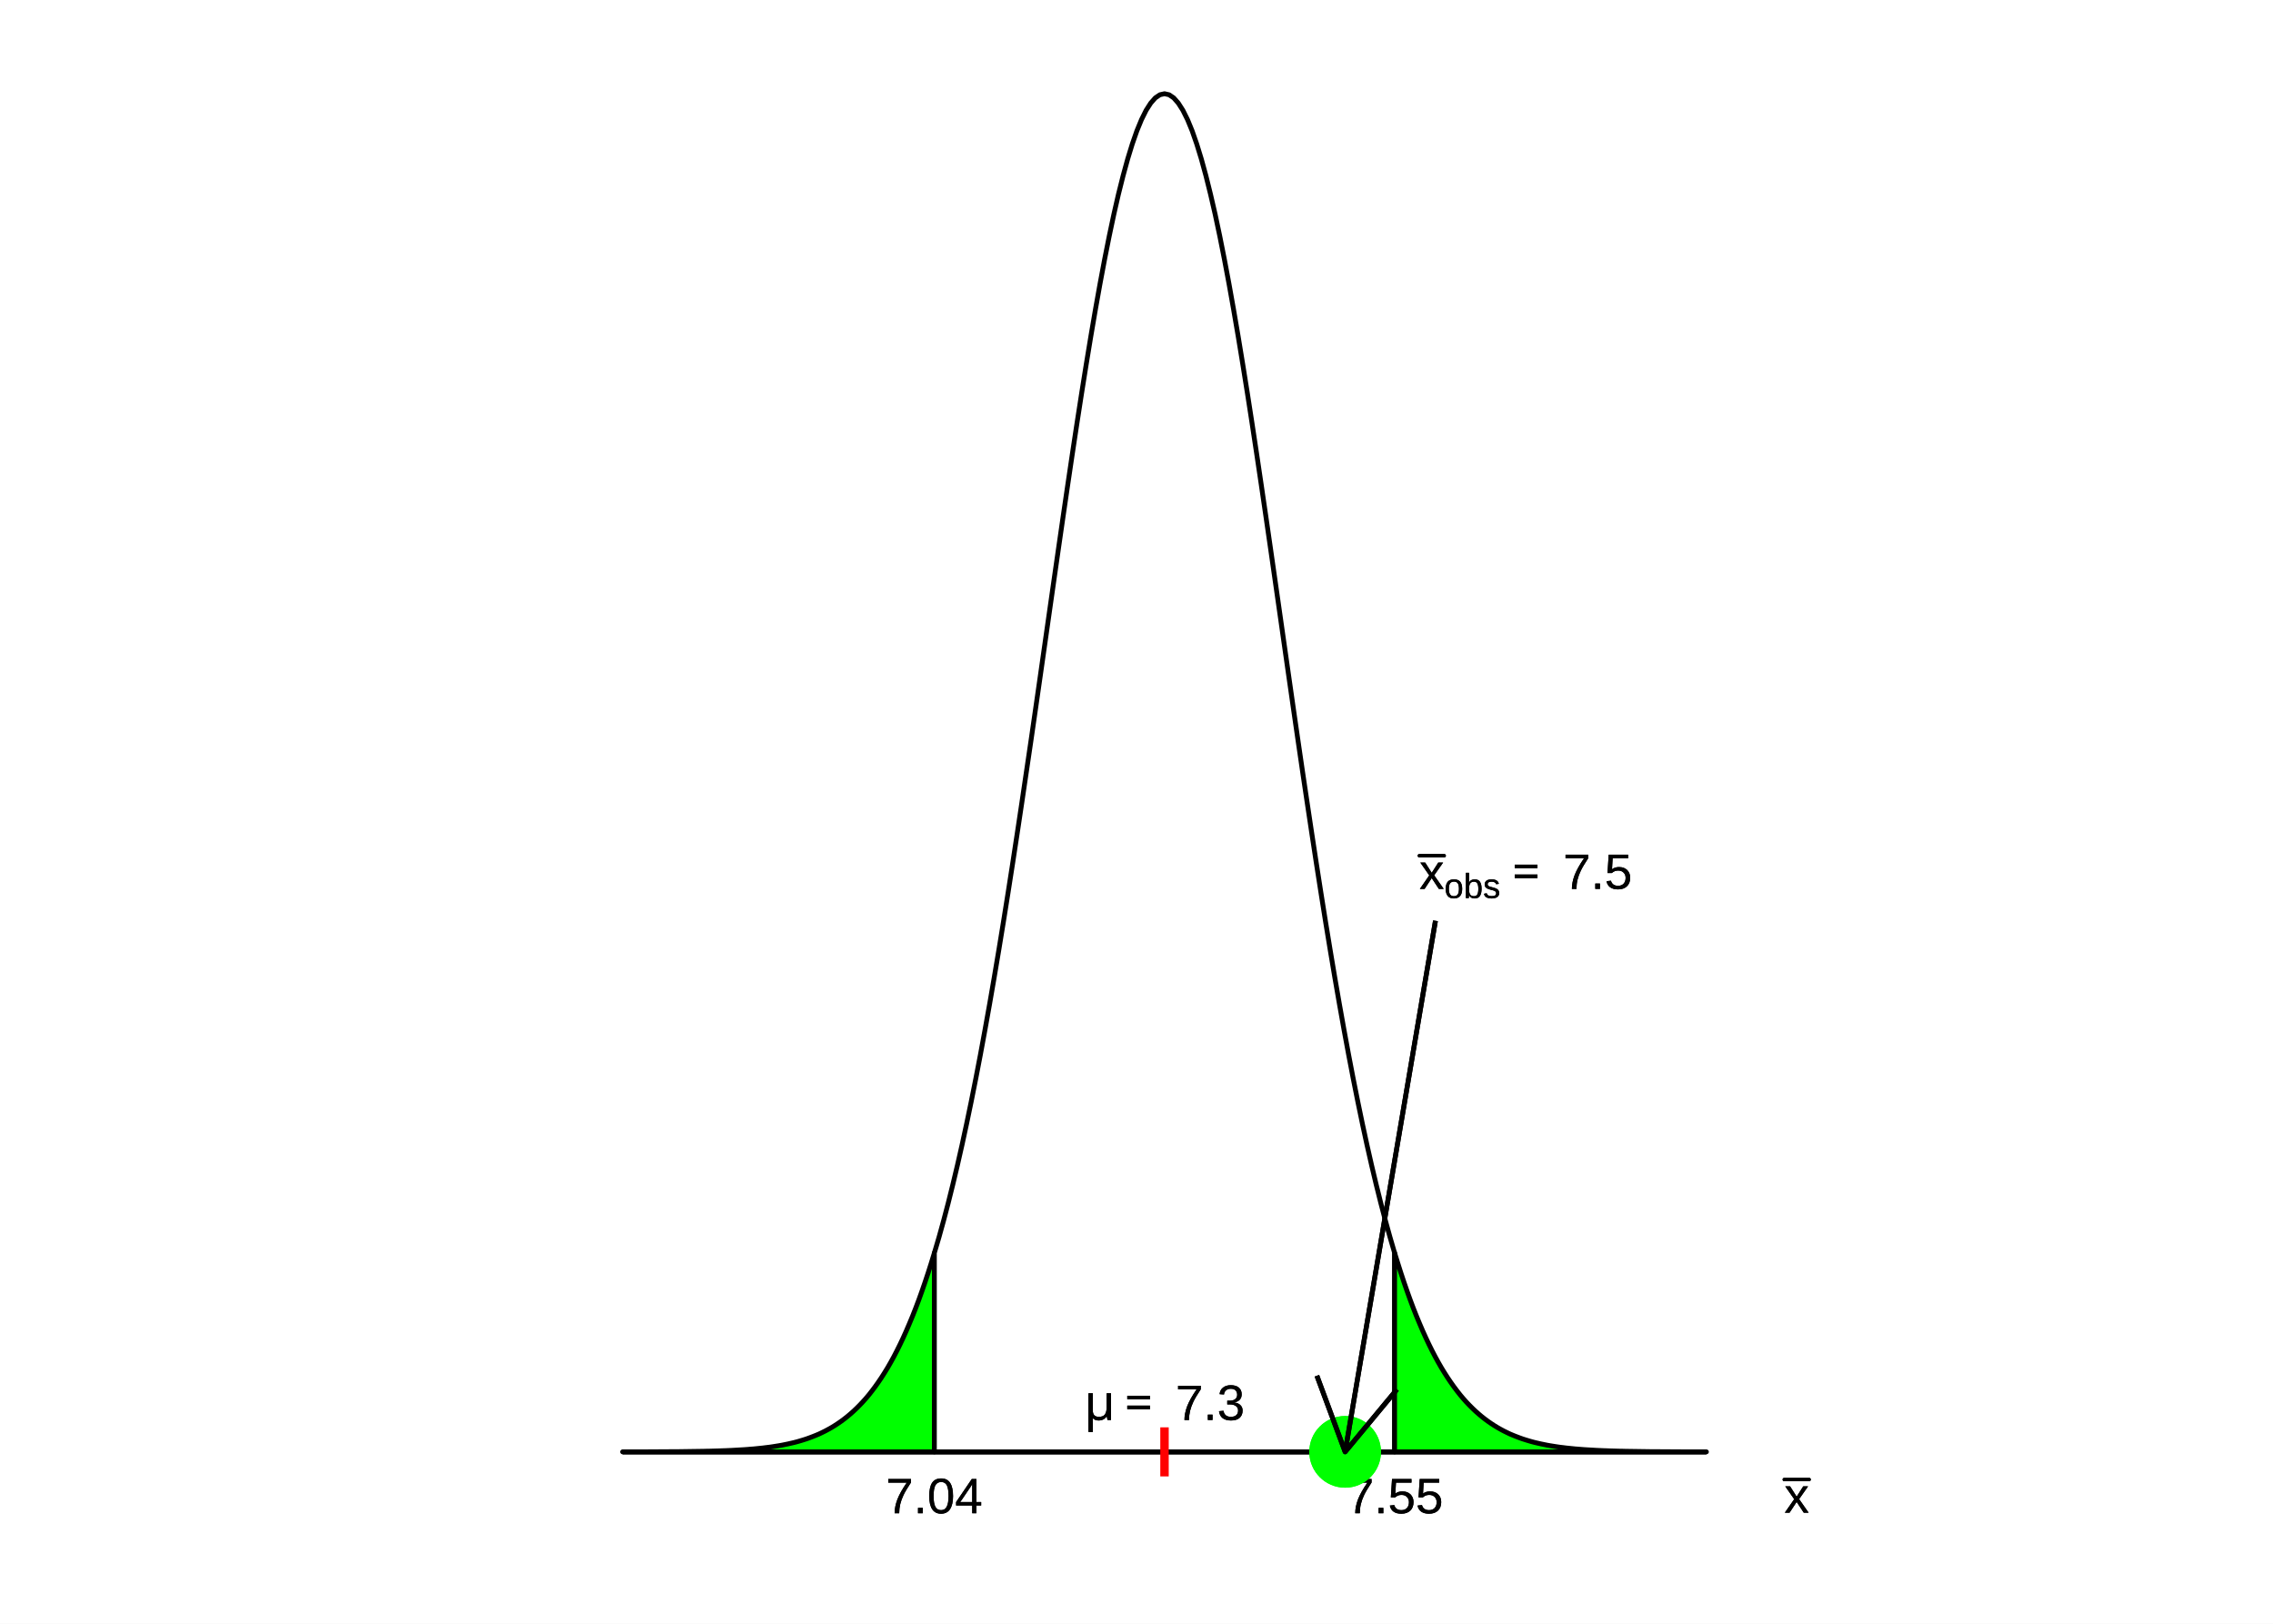
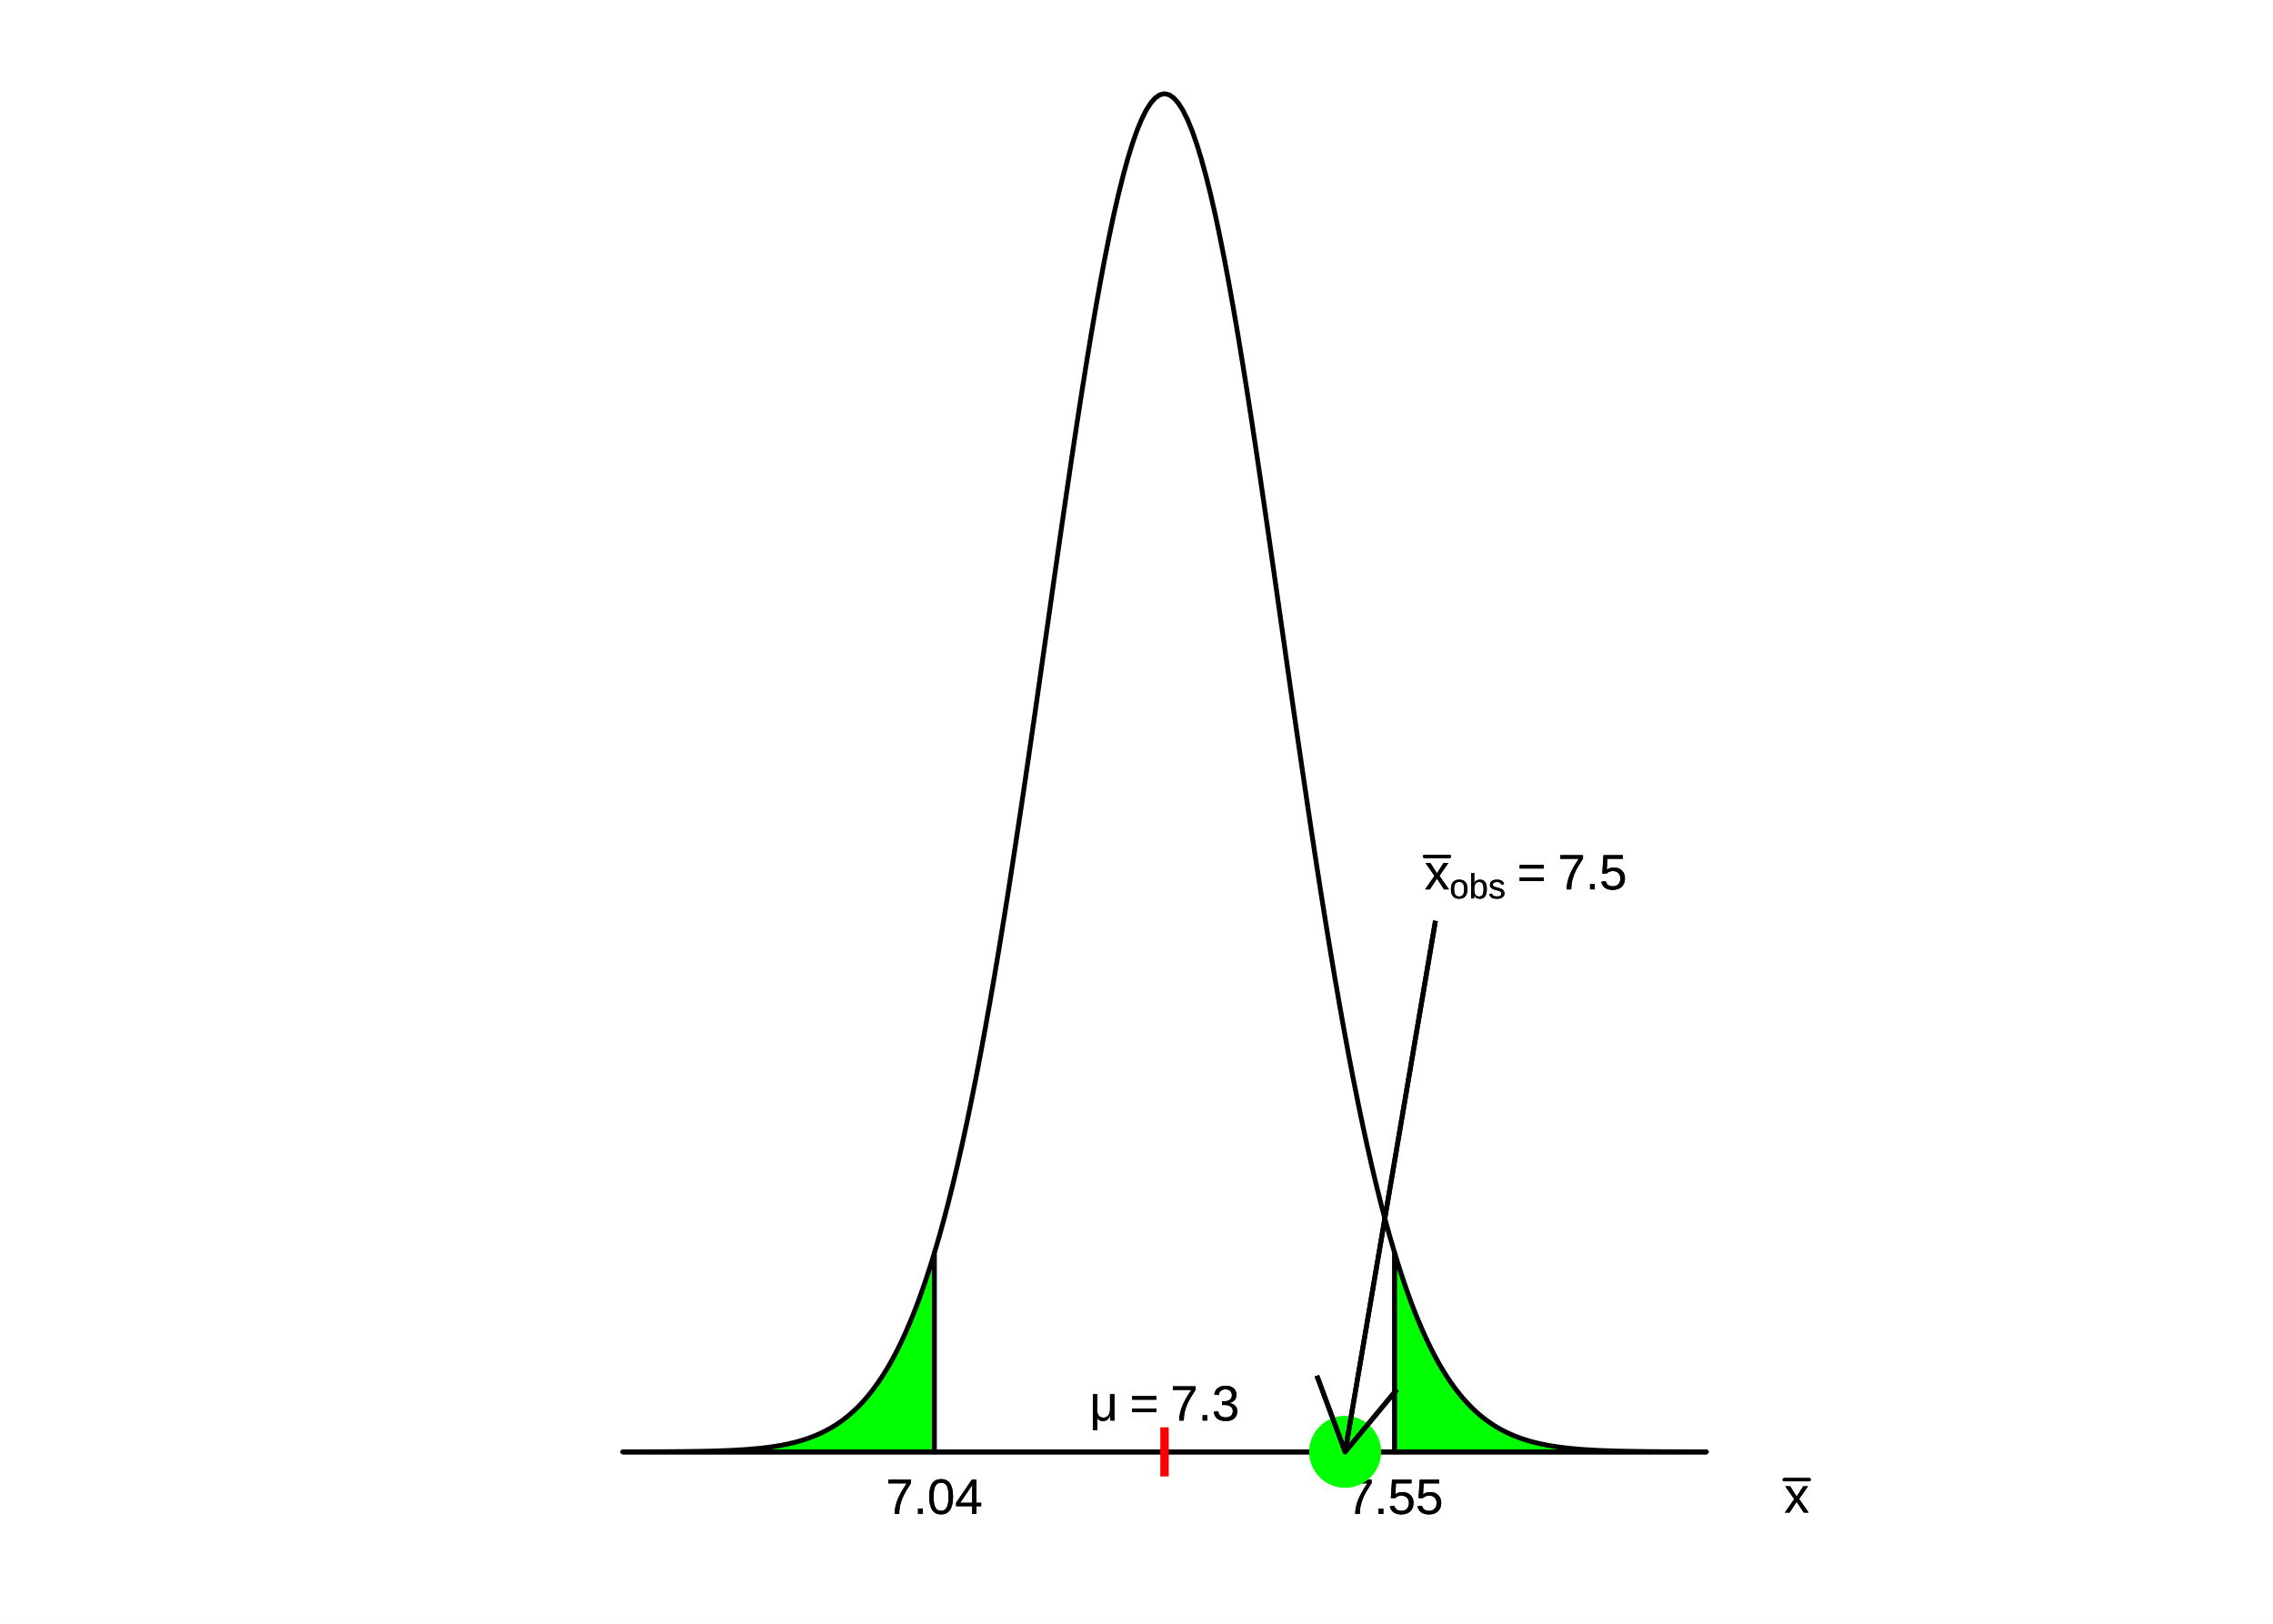
<svg xmlns="http://www.w3.org/2000/svg" viewBox="0 0 504.00 360.00">
  <defs>
    <style type="text/css">
    line, polyline, polygon, path, rect, circle {
      fill: none;
      stroke: #000000;
      stroke-linecap: round;
      stroke-linejoin: round;
      stroke-miterlimit: 10.00;
    }
  </style>
  </defs>
  <rect width="100%" height="100%" style="stroke: none; fill: #FFFFFF;" />
  <defs>
    <clipPath id="cpMTcuOTB8NDk4LjUyfDM0Mi4xMHw1LjQ4">
      <rect x="17.90" y="5.48" width="480.62" height="336.62" />
    </clipPath>
  </defs>
-   <polygon points="138.05,321.89 138.75,321.89 139.44,321.88 140.13,321.88 140.82,321.88 141.51,321.88 142.20,321.88 142.89,321.88 143.58,321.88 144.28,321.87 144.97,321.87 145.66,321.87 146.35,321.86 147.04,321.86 147.73,321.86 148.42,321.85 149.12,321.85 149.81,321.84 150.50,321.84 151.19,321.83 151.88,321.82 152.57,321.81 153.26,321.80 153.95,321.79 154.65,321.78 155.34,321.77 156.03,321.76 156.72,321.74 157.41,321.73 158.10,321.71 158.79,321.69 159.48,321.67 160.18,321.64 160.87,321.62 161.56,321.59 162.25,321.56 162.94,321.52 163.63,321.48 164.32,321.44 165.02,321.40 165.71,321.35 166.40,321.29 167.09,321.24 167.78,321.17 168.47,321.10 169.16,321.03 169.85,320.94 170.55,320.86 171.24,320.76 171.93,320.65 172.62,320.54 173.31,320.42 174.00,320.28 174.69,320.14 175.38,319.98 176.08,319.82 176.77,319.64 177.46,319.44 178.15,319.23 178.84,319.01 179.53,318.76 180.22,318.50 180.92,318.22 181.61,317.93 182.30,317.60 182.99,317.26 183.68,316.89 184.37,316.50 185.06,316.08 185.75,315.63 186.45,315.15 187.14,314.64 187.83,314.10 188.52,313.52 189.21,312.91 189.90,312.26 190.59,311.57 191.28,310.84 191.98,310.06 192.67,309.24 193.36,308.36 194.05,307.44 194.74,306.47 195.43,305.45 196.12,304.37 196.82,303.23 197.51,302.03 198.20,300.77 198.89,299.44 199.58,298.05 200.27,296.59 200.96,295.06 201.65,293.45 202.35,291.77 203.04,290.02 203.73,288.19 204.42,286.27 205.11,284.28 205.80,282.20 206.49,280.03 207.18,277.78 207.18,321.89 206.49,321.89 205.80,321.89 205.11,321.89 204.42,321.89 203.73,321.89 203.04,321.89 202.35,321.89 201.65,321.89 200.96,321.89 200.27,321.89 199.58,321.89 198.89,321.89 198.20,321.89 197.51,321.89 196.82,321.89 196.12,321.89 195.43,321.89 194.74,321.89 194.05,321.89 193.36,321.89 192.67,321.89 191.98,321.89 191.28,321.89 190.59,321.89 189.90,321.89 189.21,321.89 188.52,321.89 187.83,321.89 187.14,321.89 186.45,321.89 185.75,321.89 185.06,321.89 184.37,321.89 183.68,321.89 182.99,321.89 182.30,321.89 181.61,321.89 180.92,321.89 180.22,321.89 179.53,321.89 178.84,321.89 178.15,321.89 177.46,321.89 176.77,321.89 176.08,321.89 175.38,321.89 174.69,321.89 174.00,321.89 173.31,321.89 172.62,321.89 171.93,321.89 171.24,321.89 170.55,321.89 169.85,321.89 169.16,321.89 168.47,321.89 167.78,321.89 167.09,321.89 166.40,321.89 165.71,321.89 165.02,321.89 164.32,321.89 163.63,321.89 162.94,321.89 162.25,321.89 161.56,321.89 160.87,321.89 160.18,321.89 159.48,321.89 158.79,321.89 158.10,321.89 157.41,321.89 156.72,321.89 156.03,321.89 155.34,321.89 154.65,321.89 153.95,321.89 153.26,321.89 152.57,321.89 151.88,321.89 151.19,321.89 150.50,321.89 149.81,321.89 149.12,321.89 148.42,321.89 147.73,321.89 147.04,321.89 146.35,321.89 145.66,321.89 144.97,321.89 144.28,321.89 143.58,321.89 142.89,321.89 142.20,321.89 141.51,321.89 140.82,321.89 140.13,321.89 139.44,321.89 138.75,321.89 138.05,321.89 " style="stroke-width: 1.07; fill: #00FF00;" clip-path="url(#cpMTcuOTB8NDk4LjUyfDM0Mi4xMHw1LjQ4)" />
-   <polygon points="207.18,277.78 208.21,274.29 209.23,270.61 210.25,266.73 211.27,262.64 212.29,258.35 213.31,253.86 214.33,249.15 215.35,244.24 216.37,239.13 217.39,233.82 218.41,228.30 219.43,222.60 220.45,216.71 221.47,210.64 222.49,204.41 223.51,198.01 224.53,191.47 225.55,184.79 226.57,177.99 227.59,171.08 228.62,164.09 229.64,157.03 230.66,149.91 231.68,142.76 232.70,135.60 233.72,128.46 234.74,121.34 235.76,114.29 236.78,107.32 237.80,100.45 238.82,93.71 239.84,87.13 240.86,80.74 241.88,74.54 242.90,68.58 243.92,62.87 244.94,57.45 245.96,52.32 246.98,47.51 248.00,43.05 249.03,38.95 250.05,35.23 251.07,31.91 252.09,28.99 253.11,26.51 254.13,24.46 255.15,22.86 256.17,21.70 257.19,21.01 258.21,20.78 259.23,21.01 260.25,21.70 261.27,22.86 262.29,24.46 263.31,26.51 264.33,28.99 265.35,31.91 266.37,35.23 267.39,38.95 268.41,43.05 269.44,47.51 270.46,52.32 271.48,57.45 272.50,62.87 273.52,68.58 274.54,74.54 275.56,80.74 276.58,87.13 277.60,93.71 278.62,100.45 279.64,107.32 280.66,114.29 281.68,121.34 282.70,128.46 283.72,135.60 284.74,142.76 285.76,149.91 286.78,157.03 287.80,164.09 288.82,171.08 289.85,177.99 290.87,184.79 291.89,191.47 292.91,198.01 293.93,204.41 294.95,210.64 295.97,216.71 296.99,222.60 298.01,228.30 299.03,233.82 300.05,239.13 301.07,244.24 302.09,249.15 303.11,253.86 304.13,258.35 305.15,262.64 306.17,266.73 307.19,270.61 308.21,274.29 309.23,277.78 309.23,321.89 308.21,321.89 307.19,321.89 306.17,321.89 305.15,321.89 304.13,321.89 303.11,321.89 302.09,321.89 301.07,321.89 300.05,321.89 299.03,321.89 298.01,321.89 296.99,321.89 295.97,321.89 294.95,321.89 293.93,321.89 292.91,321.89 291.89,321.89 290.87,321.89 289.85,321.89 288.82,321.89 287.80,321.89 286.78,321.89 285.76,321.89 284.74,321.89 283.72,321.89 282.70,321.89 281.68,321.89 280.66,321.89 279.64,321.89 278.62,321.89 277.60,321.89 276.58,321.89 275.56,321.89 274.54,321.89 273.52,321.89 272.50,321.89 271.48,321.89 270.46,321.89 269.44,321.89 268.41,321.89 267.39,321.89 266.37,321.89 265.35,321.89 264.33,321.89 263.31,321.89 262.29,321.89 261.27,321.89 260.25,321.89 259.23,321.89 258.21,321.89 257.19,321.89 256.17,321.89 255.15,321.89 254.13,321.89 253.11,321.89 252.09,321.89 251.07,321.89 250.05,321.89 249.03,321.89 248.00,321.89 246.98,321.89 245.96,321.89 244.94,321.89 243.92,321.89 242.90,321.89 241.88,321.89 240.86,321.89 239.84,321.89 238.82,321.89 237.80,321.89 236.78,321.89 235.76,321.89 234.74,321.89 233.72,321.89 232.70,321.89 231.68,321.89 230.66,321.89 229.64,321.89 228.62,321.89 227.59,321.89 226.57,321.89 225.55,321.89 224.53,321.89 223.51,321.89 222.49,321.89 221.47,321.89 220.45,321.89 219.43,321.89 218.41,321.89 217.39,321.89 216.37,321.89 215.35,321.89 214.33,321.89 213.31,321.89 212.29,321.89 211.27,321.89 210.25,321.89 209.23,321.89 208.21,321.89 207.18,321.89 " style="stroke-width: 1.07; fill: #FFFFFF;" clip-path="url(#cpMTcuOTB8NDk4LjUyfDM0Mi4xMHw1LjQ4)" />
-   <polygon points="309.23,277.78 309.93,280.03 310.62,282.20 311.31,284.28 312.00,286.27 312.69,288.19 313.38,290.02 314.07,291.77 314.77,293.45 315.46,295.06 316.15,296.59 316.84,298.05 317.53,299.44 318.22,300.77 318.91,302.03 319.60,303.23 320.30,304.37 320.99,305.45 321.68,306.47 322.37,307.44 323.06,308.36 323.75,309.24 324.44,310.06 325.13,310.84 325.83,311.57 326.52,312.26 327.21,312.91 327.90,313.52 328.59,314.10 329.28,314.64 329.97,315.15 330.67,315.63 331.36,316.08 332.05,316.50 332.74,316.89 333.43,317.26 334.12,317.60 334.81,317.93 335.50,318.22 336.20,318.50 336.89,318.76 337.58,319.01 338.27,319.23 338.96,319.44 339.65,319.64 340.34,319.82 341.03,319.98 341.73,320.14 342.42,320.28 343.11,320.42 343.80,320.54 344.49,320.65 345.18,320.76 345.87,320.86 346.57,320.94 347.26,321.03 347.95,321.10 348.64,321.17 349.33,321.24 350.02,321.29 350.71,321.35 351.40,321.40 352.10,321.44 352.79,321.48 353.48,321.52 354.17,321.56 354.86,321.59 355.55,321.62 356.24,321.64 356.93,321.67 357.63,321.69 358.32,321.71 359.01,321.73 359.70,321.74 360.39,321.76 361.08,321.77 361.77,321.78 362.47,321.79 363.16,321.80 363.85,321.81 364.54,321.82 365.23,321.83 365.92,321.84 366.61,321.84 367.30,321.85 368.00,321.85 368.69,321.86 369.38,321.86 370.07,321.86 370.76,321.87 371.45,321.87 372.14,321.87 372.83,321.88 373.53,321.88 374.22,321.88 374.91,321.88 375.60,321.88 376.29,321.88 376.98,321.88 377.67,321.89 378.37,321.89 378.37,321.89 377.67,321.89 376.98,321.89 376.29,321.89 375.60,321.89 374.91,321.89 374.22,321.89 373.53,321.89 372.83,321.89 372.14,321.89 371.45,321.89 370.76,321.89 370.07,321.89 369.38,321.89 368.69,321.89 368.00,321.89 367.30,321.89 366.61,321.89 365.92,321.89 365.23,321.89 364.54,321.89 363.85,321.89 363.16,321.89 362.47,321.89 361.77,321.89 361.08,321.89 360.39,321.89 359.70,321.89 359.01,321.89 358.32,321.89 357.63,321.89 356.93,321.89 356.24,321.89 355.55,321.89 354.86,321.89 354.17,321.89 353.48,321.89 352.79,321.89 352.10,321.89 351.40,321.89 350.71,321.89 350.02,321.89 349.33,321.89 348.64,321.89 347.95,321.89 347.26,321.89 346.57,321.89 345.87,321.89 345.18,321.89 344.49,321.89 343.80,321.89 343.11,321.89 342.42,321.89 341.73,321.89 341.03,321.89 340.34,321.89 339.65,321.89 338.96,321.89 338.27,321.89 337.58,321.89 336.89,321.89 336.20,321.89 335.50,321.89 334.81,321.89 334.12,321.89 333.43,321.89 332.74,321.89 332.05,321.89 331.36,321.89 330.67,321.89 329.97,321.89 329.28,321.89 328.59,321.89 327.90,321.89 327.21,321.89 326.52,321.89 325.83,321.89 325.13,321.89 324.44,321.89 323.75,321.89 323.06,321.89 322.37,321.89 321.68,321.89 320.99,321.89 320.30,321.89 319.60,321.89 318.91,321.89 318.22,321.89 317.53,321.89 316.84,321.89 316.15,321.89 315.46,321.89 314.77,321.89 314.07,321.89 313.38,321.89 312.69,321.89 312.00,321.89 311.31,321.89 310.62,321.89 309.93,321.89 309.23,321.89 " style="stroke-width: 1.07; fill: #00FF00;" clip-path="url(#cpMTcuOTB8NDk4LjUyfDM0Mi4xMHw1LjQ4)" />
-   <line x1="138.05" y1="321.89" x2="378.37" y2="321.89" style="stroke-width: 1.07; stroke-linecap: butt;" clip-path="url(#cpMTcuOTB8NDk4LjUyfDM0Mi4xMHw1LjQ4)" />
-   <line x1="138.05" y1="321.89" x2="378.37" y2="321.89" style="stroke-width: 1.07; stroke-linecap: butt;" clip-path="url(#cpMTcuOTB8NDk4LjUyfDM0Mi4xMHw1LjQ4)" />
+   <polygon points="138.06,321.89 138.75,321.88 139.44,321.88 140.13,321.88 140.82,321.88 141.51,321.88 142.20,321.88 142.89,321.88 143.59,321.87 144.28,321.87 144.97,321.87 145.66,321.87 146.35,321.86 147.04,321.86 147.73,321.86 148.42,321.85 149.12,321.85 149.81,321.84 150.50,321.83 151.19,321.83 151.88,321.82 152.57,321.81 153.26,321.80 153.96,321.79 154.65,321.78 155.34,321.77 156.03,321.76 156.72,321.74 157.41,321.73 158.10,321.71 158.79,321.69 159.49,321.67 160.18,321.64 160.87,321.62 161.56,321.59 162.25,321.56 162.94,321.52 163.63,321.48 164.32,321.44 165.02,321.40 165.71,321.35 166.40,321.29 167.09,321.23 167.78,321.17 168.47,321.10 169.16,321.03 169.86,320.94 170.55,320.85 171.24,320.76 171.93,320.65 172.62,320.54 173.31,320.42 174.00,320.28 174.69,320.14 175.39,319.98 176.08,319.82 176.77,319.64 177.46,319.44 178.15,319.23 178.84,319.01 179.53,318.76 180.22,318.50 180.92,318.22 181.61,317.92 182.30,317.60 182.99,317.26 183.68,316.89 184.37,316.50 185.06,316.08 185.76,315.63 186.45,315.15 187.14,314.64 187.83,314.10 188.52,313.52 189.21,312.91 189.90,312.26 190.59,311.57 191.29,310.83 191.98,310.06 192.67,309.23 193.36,308.36 194.05,307.44 194.74,306.47 195.43,305.45 196.12,304.37 196.82,303.23 197.51,302.03 198.20,300.77 198.89,299.44 199.58,298.05 200.27,296.59 200.96,295.06 201.66,293.45 202.35,291.77 203.04,290.02 203.73,288.19 204.42,286.27 205.11,284.28 205.80,282.20 206.49,280.03 207.19,277.78 207.19,321.89 206.49,321.89 205.80,321.89 205.11,321.89 204.42,321.89 203.73,321.89 203.04,321.89 202.35,321.89 201.66,321.89 200.96,321.89 200.27,321.89 199.58,321.89 198.89,321.89 198.20,321.89 197.51,321.89 196.82,321.89 196.12,321.89 195.43,321.89 194.74,321.89 194.05,321.89 193.36,321.89 192.67,321.89 191.98,321.89 191.29,321.89 190.59,321.89 189.90,321.89 189.21,321.89 188.52,321.89 187.83,321.89 187.14,321.89 186.45,321.89 185.76,321.89 185.06,321.89 184.37,321.89 183.68,321.89 182.99,321.89 182.30,321.89 181.61,321.89 180.92,321.89 180.22,321.89 179.53,321.89 178.84,321.89 178.15,321.89 177.46,321.89 176.77,321.89 176.08,321.89 175.39,321.89 174.69,321.89 174.00,321.89 173.31,321.89 172.62,321.89 171.93,321.89 171.24,321.89 170.55,321.89 169.86,321.89 169.16,321.89 168.47,321.89 167.78,321.89 167.09,321.89 166.40,321.89 165.71,321.89 165.02,321.89 164.32,321.89 163.63,321.89 162.94,321.89 162.25,321.89 161.56,321.89 160.87,321.89 160.18,321.89 159.49,321.89 158.79,321.89 158.10,321.89 157.41,321.89 156.72,321.89 156.03,321.89 155.34,321.89 154.65,321.89 153.96,321.89 153.26,321.89 152.57,321.89 151.88,321.89 151.19,321.89 150.50,321.89 149.81,321.89 149.12,321.89 148.42,321.89 147.73,321.89 147.04,321.89 146.35,321.89 145.66,321.89 144.97,321.89 144.28,321.89 143.59,321.89 142.89,321.89 142.20,321.89 141.51,321.89 140.82,321.89 140.13,321.89 139.44,321.89 138.75,321.89 138.06,321.89 " style="stroke-width: 1.07; fill: #00FF00;" clip-path="url(#cpMTcuOTB8NDk4LjUyfDM0Mi4xMHw1LjQ4)" />
+   <polygon points="207.19,277.78 208.21,274.29 209.23,270.61 210.25,266.73 211.27,262.64 212.29,258.35 213.31,253.85 214.33,249.15 215.35,244.24 216.37,239.13 217.39,233.82 218.41,228.30 219.43,222.60 220.45,216.71 221.47,210.64 222.49,204.41 223.51,198.01 224.53,191.47 225.55,184.79 226.58,177.99 227.60,171.08 228.62,164.09 229.64,157.03 230.66,149.91 231.68,142.76 232.70,135.60 233.72,128.46 234.74,121.34 235.76,114.29 236.78,107.32 237.80,100.45 238.82,93.71 239.84,87.13 240.86,80.74 241.88,74.54 242.90,68.58 243.92,62.87 244.94,57.45 245.96,52.32 246.98,47.51 248.01,43.05 249.03,38.95 250.05,35.23 251.07,31.91 252.09,28.99 253.11,26.51 254.13,24.46 255.15,22.86 256.17,21.70 257.19,21.01 258.21,20.78 259.23,21.01 260.25,21.70 261.27,22.86 262.29,24.46 263.31,26.51 264.33,28.99 265.35,31.91 266.37,35.23 267.39,38.95 268.42,43.05 269.44,47.51 270.46,52.32 271.48,57.45 272.50,62.87 273.52,68.58 274.54,74.54 275.56,80.74 276.58,87.13 277.60,93.71 278.62,100.45 279.64,107.32 280.66,114.29 281.68,121.34 282.70,128.46 283.72,135.60 284.74,142.76 285.76,149.91 286.78,157.03 287.80,164.09 288.83,171.08 289.85,177.99 290.87,184.79 291.89,191.47 292.91,198.01 293.93,204.41 294.95,210.64 295.97,216.71 296.99,222.60 298.01,228.30 299.03,233.82 300.05,239.13 301.07,244.24 302.09,249.15 303.11,253.85 304.13,258.35 305.15,262.64 306.17,266.73 307.19,270.61 308.21,274.29 309.24,277.78 309.24,321.89 308.21,321.89 307.19,321.89 306.17,321.89 305.15,321.89 304.13,321.89 303.11,321.89 302.09,321.89 301.07,321.89 300.05,321.89 299.03,321.89 298.01,321.89 296.99,321.89 295.97,321.89 294.95,321.89 293.93,321.89 292.91,321.89 291.89,321.89 290.87,321.89 289.85,321.89 288.83,321.89 287.80,321.89 286.78,321.89 285.76,321.89 284.74,321.89 283.72,321.89 282.70,321.89 281.68,321.89 280.66,321.89 279.64,321.89 278.62,321.89 277.60,321.89 276.58,321.89 275.56,321.89 274.54,321.89 273.52,321.89 272.50,321.89 271.48,321.89 270.46,321.89 269.44,321.89 268.42,321.89 267.39,321.89 266.37,321.89 265.35,321.89 264.33,321.89 263.31,321.89 262.29,321.89 261.27,321.89 260.25,321.89 259.23,321.89 258.21,321.89 257.19,321.89 256.17,321.89 255.15,321.89 254.13,321.89 253.11,321.89 252.09,321.89 251.07,321.89 250.05,321.89 249.03,321.89 248.01,321.89 246.98,321.89 245.96,321.89 244.94,321.89 243.92,321.89 242.90,321.89 241.88,321.89 240.86,321.89 239.84,321.89 238.82,321.89 237.80,321.89 236.78,321.89 235.76,321.89 234.74,321.89 233.72,321.89 232.70,321.89 231.68,321.89 230.66,321.89 229.64,321.89 228.62,321.89 227.60,321.89 226.58,321.89 225.55,321.89 224.53,321.89 223.51,321.89 222.49,321.89 221.47,321.89 220.45,321.89 219.43,321.89 218.41,321.89 217.39,321.89 216.37,321.89 215.35,321.89 214.33,321.89 213.31,321.89 212.29,321.89 211.27,321.89 210.25,321.89 209.23,321.89 208.21,321.89 207.19,321.89 " style="stroke-width: 1.07; fill: #FFFFFF;" clip-path="url(#cpMTcuOTB8NDk4LjUyfDM0Mi4xMHw1LjQ4)" />
+   <polygon points="309.24,277.78 309.93,280.03 310.62,282.20 311.31,284.28 312.00,286.27 312.69,288.19 313.38,290.02 314.07,291.77 314.77,293.45 315.46,295.06 316.15,296.59 316.84,298.05 317.53,299.44 318.22,300.77 318.91,302.03 319.60,303.23 320.30,304.37 320.99,305.45 321.68,306.47 322.37,307.44 323.06,308.36 323.75,309.23 324.44,310.06 325.14,310.83 325.83,311.57 326.52,312.26 327.21,312.91 327.90,313.52 328.59,314.10 329.28,314.64 329.97,315.15 330.67,315.63 331.36,316.08 332.05,316.50 332.74,316.89 333.43,317.26 334.12,317.60 334.81,317.92 335.50,318.22 336.20,318.50 336.89,318.76 337.58,319.01 338.27,319.23 338.96,319.44 339.65,319.64 340.34,319.82 341.04,319.98 341.73,320.14 342.42,320.28 343.11,320.42 343.80,320.54 344.49,320.65 345.18,320.76 345.87,320.85 346.57,320.94 347.26,321.03 347.95,321.10 348.64,321.17 349.33,321.23 350.02,321.29 350.71,321.35 351.40,321.40 352.10,321.44 352.79,321.48 353.48,321.52 354.17,321.56 354.86,321.59 355.55,321.62 356.24,321.64 356.94,321.67 357.63,321.69 358.32,321.71 359.01,321.73 359.70,321.74 360.39,321.76 361.08,321.77 361.77,321.78 362.47,321.79 363.16,321.80 363.85,321.81 364.54,321.82 365.23,321.83 365.92,321.83 366.61,321.84 367.30,321.85 368.00,321.85 368.69,321.86 369.38,321.86 370.07,321.86 370.76,321.87 371.45,321.87 372.14,321.87 372.84,321.87 373.53,321.88 374.22,321.88 374.91,321.88 375.60,321.88 376.29,321.88 376.98,321.88 377.67,321.88 378.37,321.89 378.37,321.89 377.67,321.89 376.98,321.89 376.29,321.89 375.60,321.89 374.91,321.89 374.22,321.89 373.53,321.89 372.84,321.89 372.14,321.89 371.45,321.89 370.76,321.89 370.07,321.89 369.38,321.89 368.69,321.89 368.00,321.89 367.30,321.89 366.61,321.89 365.92,321.89 365.23,321.89 364.54,321.89 363.85,321.89 363.16,321.89 362.47,321.89 361.77,321.89 361.08,321.89 360.39,321.89 359.70,321.89 359.01,321.89 358.32,321.89 357.63,321.89 356.94,321.89 356.24,321.89 355.55,321.89 354.86,321.89 354.17,321.89 353.48,321.89 352.79,321.89 352.10,321.89 351.40,321.89 350.71,321.89 350.02,321.89 349.33,321.89 348.64,321.89 347.95,321.89 347.26,321.89 346.57,321.89 345.87,321.89 345.18,321.89 344.49,321.89 343.80,321.89 343.11,321.89 342.42,321.89 341.73,321.89 341.04,321.89 340.34,321.89 339.65,321.89 338.96,321.89 338.27,321.89 337.58,321.89 336.89,321.89 336.20,321.89 335.50,321.89 334.81,321.89 334.12,321.89 333.43,321.89 332.74,321.89 332.05,321.89 331.36,321.89 330.67,321.89 329.97,321.89 329.28,321.89 328.59,321.89 327.90,321.89 327.21,321.89 326.52,321.89 325.83,321.89 325.14,321.89 324.44,321.89 323.75,321.89 323.06,321.89 322.37,321.89 321.68,321.89 320.99,321.89 320.30,321.89 319.60,321.89 318.91,321.89 318.22,321.89 317.53,321.89 316.84,321.89 316.15,321.89 315.46,321.89 314.77,321.89 314.07,321.89 313.38,321.89 312.69,321.89 312.00,321.89 311.31,321.89 310.62,321.89 309.93,321.89 309.24,321.89 " style="stroke-width: 1.07; fill: #00FF00;" clip-path="url(#cpMTcuOTB8NDk4LjUyfDM0Mi4xMHw1LjQ4)" />
+   <line x1="138.06" y1="321.89" x2="378.37" y2="321.89" style="stroke-width: 1.07; stroke-linecap: butt;" clip-path="url(#cpMTcuOTB8NDk4LjUyfDM0Mi4xMHw1LjQ4)" />
+   <line x1="138.06" y1="321.89" x2="378.37" y2="321.89" style="stroke-width: 1.07; stroke-linecap: butt;" clip-path="url(#cpMTcuOTB8NDk4LjUyfDM0Mi4xMHw1LjQ4)" />
  <g clip-path="url(#cpMTcuOTB8NDk4LjUyfDM0Mi4xMHw1LjQ4)">
-     <text x="196.40" y="335.50" style="font-size: 11.04px; font-family: Arimo;" textLength="21.49px" lengthAdjust="spacingAndGlyphs">7.04</text>
+     <text x="196.40" y="335.66" style="font-size: 11.04px; font-family: Arial;" textLength="21.49px" lengthAdjust="spacingAndGlyphs">7.04</text>
  </g>
  <g clip-path="url(#cpMTcuOTB8NDk4LjUyfDM0Mi4xMHw1LjQ4)">
-     <text x="196.40" y="335.50" style="font-size: 11.04px; font-family: Arimo;" textLength="21.49px" lengthAdjust="spacingAndGlyphs">7.04</text>
+     <text x="196.40" y="335.66" style="font-size: 11.04px; font-family: Arial;" textLength="21.49px" lengthAdjust="spacingAndGlyphs">7.04</text>
  </g>
  <g clip-path="url(#cpMTcuOTB8NDk4LjUyfDM0Mi4xMHw1LjQ4)">
-     <text x="298.53" y="335.50" style="font-size: 11.04px; font-family: Arimo;" textLength="21.49px" lengthAdjust="spacingAndGlyphs">7.55</text>
+     <text x="298.53" y="335.66" style="font-size: 11.04px; font-family: Arial;" textLength="21.49px" lengthAdjust="spacingAndGlyphs">7.55</text>
  </g>
  <g clip-path="url(#cpMTcuOTB8NDk4LjUyfDM0Mi4xMHw1LjQ4)">
-     <text x="298.53" y="335.50" style="font-size: 11.04px; font-family: Arimo;" textLength="21.49px" lengthAdjust="spacingAndGlyphs">7.55</text>
+     <text x="298.53" y="335.66" style="font-size: 11.04px; font-family: Arial;" textLength="21.49px" lengthAdjust="spacingAndGlyphs">7.55</text>
  </g>
  <g clip-path="url(#cpMTcuOTB8NDk4LjUyfDM0Mi4xMHw1LjQ4)">
-     <text x="395.63" y="335.38" style="font-size: 11.04px; font-family: Arimo;" textLength="5.52px" lengthAdjust="spacingAndGlyphs">x</text>
+     <text x="395.63" y="335.36" style="font-size: 11.04px; font-family: Arial;" textLength="5.52px" lengthAdjust="spacingAndGlyphs">x</text>
  </g>
-   <polyline points="395.63,328.03 401.15,328.03 " style="stroke-width: 0.75;" clip-path="url(#cpMTcuOTB8NDk4LjUyfDM0Mi4xMHw1LjQ4)" />
+   <polyline points="395.63,328.05 401.15,328.05 " style="stroke-width: 0.75;" clip-path="url(#cpMTcuOTB8NDk4LjUyfDM0Mi4xMHw1LjQ4)" />
  <g clip-path="url(#cpMTcuOTB8NDk4LjUyfDM0Mi4xMHw1LjQ4)">
-     <text x="395.63" y="335.38" style="font-size: 11.04px; font-family: Arimo;" textLength="5.52px" lengthAdjust="spacingAndGlyphs">x</text>
+     <text x="395.63" y="335.36" style="font-size: 11.04px; font-family: Arial;" textLength="5.52px" lengthAdjust="spacingAndGlyphs">x</text>
  </g>
-   <polyline points="395.63,328.03 401.15,328.03 " style="stroke-width: 0.75;" clip-path="url(#cpMTcuOTB8NDk4LjUyfDM0Mi4xMHw1LjQ4)" />
+   <polyline points="395.63,328.05 401.15,328.05 " style="stroke-width: 0.75;" clip-path="url(#cpMTcuOTB8NDk4LjUyfDM0Mi4xMHw1LjQ4)" />
  <rect x="257.81" y="316.99" width="0.80" height="9.81" style="stroke-width: 1.07; stroke: #FF0000; stroke-linecap: square; stroke-linejoin: miter; fill: #595959;" clip-path="url(#cpMTcuOTB8NDk4LjUyfDM0Mi4xMHw1LjQ4)" />
  <g clip-path="url(#cpMTcuOTB8NDk4LjUyfDM0Mi4xMHw1LjQ4)">
-     <text x="314.71" y="197.08" style="font-size: 11.04px; font-family: Arimo;" textLength="5.52px" lengthAdjust="spacingAndGlyphs">x</text>
+     <text x="315.87" y="197.19" style="font-size: 11.04px; font-family: Arial;" textLength="5.52px" lengthAdjust="spacingAndGlyphs">x</text>
  </g>
-   <polyline points="314.71,189.72 320.23,189.72 " style="stroke-width: 0.75;" clip-path="url(#cpMTcuOTB8NDk4LjUyfDM0Mi4xMHw1LjQ4)" />
+   <polyline points="315.87,189.88 321.39,189.88 " style="stroke-width: 0.75;" clip-path="url(#cpMTcuOTB8NDk4LjUyfDM0Mi4xMHw1LjQ4)" />
  <g clip-path="url(#cpMTcuOTB8NDk4LjUyfDM0Mi4xMHw1LjQ4)">
-     <text x="320.23" y="199.12" style="font-size: 7.73px; font-family: Arimo;" textLength="12.46px" lengthAdjust="spacingAndGlyphs">obs</text>
+     <text x="321.39" y="199.19" style="font-size: 7.73px; font-family: Arial;" textLength="12.46px" lengthAdjust="spacingAndGlyphs">obs</text>
  </g>
  <g clip-path="url(#cpMTcuOTB8NDk4LjUyfDM0Mi4xMHw1LjQ4)">
-     <text x="335.24" y="197.08" style="font-size: 11.04px; font-family: OpenSymbol;" textLength="8.78px" lengthAdjust="spacingAndGlyphs">=</text>
+     <text x="336.41" y="197.19" style="font-size: 11.04px; font-family: Arial;" textLength="6.45px" lengthAdjust="spacingAndGlyphs">=</text>
  </g>
  <g clip-path="url(#cpMTcuOTB8NDk4LjUyfDM0Mi4xMHw1LjQ4)">
-     <text x="346.57" y="197.08" style="font-size: 11.04px; font-family: Arimo;" textLength="6.14px" lengthAdjust="spacingAndGlyphs">7</text>
+     <text x="345.41" y="197.19" style="font-size: 11.04px; font-family: Arial;" textLength="6.14px" lengthAdjust="spacingAndGlyphs">7</text>
  </g>
  <g clip-path="url(#cpMTcuOTB8NDk4LjUyfDM0Mi4xMHw1LjQ4)">
-     <text x="352.71" y="197.08" style="font-size: 11.04px; font-family: Arimo;" textLength="3.07px" lengthAdjust="spacingAndGlyphs">.</text>
+     <text x="351.55" y="197.19" style="font-size: 11.04px; font-family: Arial;" textLength="3.07px" lengthAdjust="spacingAndGlyphs">.</text>
  </g>
  <g clip-path="url(#cpMTcuOTB8NDk4LjUyfDM0Mi4xMHw1LjQ4)">
-     <text x="355.78" y="197.08" style="font-size: 11.04px; font-family: Arimo;" textLength="6.14px" lengthAdjust="spacingAndGlyphs">5</text>
+     <text x="354.62" y="197.19" style="font-size: 11.04px; font-family: Arial;" textLength="6.14px" lengthAdjust="spacingAndGlyphs">5</text>
  </g>
  <g clip-path="url(#cpMTcuOTB8NDk4LjUyfDM0Mi4xMHw1LjQ4)">
-     <text x="314.71" y="197.08" style="font-size: 11.04px; font-family: Arimo;" textLength="5.52px" lengthAdjust="spacingAndGlyphs">x</text>
+     <text x="315.87" y="197.19" style="font-size: 11.04px; font-family: Arial;" textLength="5.52px" lengthAdjust="spacingAndGlyphs">x</text>
  </g>
-   <polyline points="314.71,189.72 320.23,189.72 " style="stroke-width: 0.75;" clip-path="url(#cpMTcuOTB8NDk4LjUyfDM0Mi4xMHw1LjQ4)" />
+   <polyline points="315.87,189.88 321.39,189.88 " style="stroke-width: 0.75;" clip-path="url(#cpMTcuOTB8NDk4LjUyfDM0Mi4xMHw1LjQ4)" />
  <g clip-path="url(#cpMTcuOTB8NDk4LjUyfDM0Mi4xMHw1LjQ4)">
-     <text x="320.23" y="199.12" style="font-size: 7.73px; font-family: Arimo;" textLength="12.46px" lengthAdjust="spacingAndGlyphs">obs</text>
+     <text x="321.39" y="199.19" style="font-size: 7.73px; font-family: Arial;" textLength="12.46px" lengthAdjust="spacingAndGlyphs">obs</text>
  </g>
  <g clip-path="url(#cpMTcuOTB8NDk4LjUyfDM0Mi4xMHw1LjQ4)">
-     <text x="335.24" y="197.08" style="font-size: 11.04px; font-family: OpenSymbol;" textLength="8.78px" lengthAdjust="spacingAndGlyphs">=</text>
+     <text x="336.41" y="197.19" style="font-size: 11.04px; font-family: Arial;" textLength="6.45px" lengthAdjust="spacingAndGlyphs">=</text>
  </g>
  <g clip-path="url(#cpMTcuOTB8NDk4LjUyfDM0Mi4xMHw1LjQ4)">
-     <text x="346.57" y="197.08" style="font-size: 11.04px; font-family: Arimo;" textLength="6.14px" lengthAdjust="spacingAndGlyphs">7</text>
+     <text x="345.41" y="197.19" style="font-size: 11.04px; font-family: Arial;" textLength="6.14px" lengthAdjust="spacingAndGlyphs">7</text>
  </g>
  <g clip-path="url(#cpMTcuOTB8NDk4LjUyfDM0Mi4xMHw1LjQ4)">
-     <text x="352.71" y="197.08" style="font-size: 11.04px; font-family: Arimo;" textLength="3.07px" lengthAdjust="spacingAndGlyphs">.</text>
+     <text x="351.55" y="197.19" style="font-size: 11.04px; font-family: Arial;" textLength="3.07px" lengthAdjust="spacingAndGlyphs">.</text>
  </g>
  <g clip-path="url(#cpMTcuOTB8NDk4LjUyfDM0Mi4xMHw1LjQ4)">
-     <text x="355.78" y="197.08" style="font-size: 11.04px; font-family: Arimo;" textLength="6.14px" lengthAdjust="spacingAndGlyphs">5</text>
+     <text x="354.62" y="197.19" style="font-size: 11.04px; font-family: Arial;" textLength="6.14px" lengthAdjust="spacingAndGlyphs">5</text>
  </g>
  <g clip-path="url(#cpMTcuOTB8NDk4LjUyfDM0Mi4xMHw1LjQ4)">
-     <text x="240.41" y="314.83" style="font-size: 11.04px; font-family: OpenSymbol;" textLength="6.36px" lengthAdjust="spacingAndGlyphs">μ</text>
+     <text x="241.58" y="314.95" style="font-size: 11.04px; font-family: Arial;" textLength="6.36px" lengthAdjust="spacingAndGlyphs">μ</text>
  </g>
  <g clip-path="url(#cpMTcuOTB8NDk4LjUyfDM0Mi4xMHw1LjQ4)">
-     <text x="249.33" y="314.83" style="font-size: 11.04px; font-family: OpenSymbol;" textLength="8.78px" lengthAdjust="spacingAndGlyphs">=</text>
+     <text x="250.49" y="314.95" style="font-size: 11.04px; font-family: Arial;" textLength="6.45px" lengthAdjust="spacingAndGlyphs">=</text>
  </g>
  <g clip-path="url(#cpMTcuOTB8NDk4LjUyfDM0Mi4xMHw1LjQ4)">
-     <text x="260.66" y="314.83" style="font-size: 11.04px; font-family: Arimo;" textLength="6.14px" lengthAdjust="spacingAndGlyphs">7</text>
+     <text x="259.50" y="314.95" style="font-size: 11.04px; font-family: Arial;" textLength="6.14px" lengthAdjust="spacingAndGlyphs">7</text>
  </g>
  <g clip-path="url(#cpMTcuOTB8NDk4LjUyfDM0Mi4xMHw1LjQ4)">
-     <text x="266.80" y="314.83" style="font-size: 11.04px; font-family: Arimo;" textLength="3.07px" lengthAdjust="spacingAndGlyphs">.</text>
+     <text x="265.64" y="314.95" style="font-size: 11.04px; font-family: Arial;" textLength="3.07px" lengthAdjust="spacingAndGlyphs">.</text>
  </g>
  <g clip-path="url(#cpMTcuOTB8NDk4LjUyfDM0Mi4xMHw1LjQ4)">
-     <text x="269.87" y="314.83" style="font-size: 11.04px; font-family: Arimo;" textLength="6.14px" lengthAdjust="spacingAndGlyphs">3</text>
+     <text x="268.70" y="314.95" style="font-size: 11.04px; font-family: Arial;" textLength="6.14px" lengthAdjust="spacingAndGlyphs">3</text>
  </g>
  <g clip-path="url(#cpMTcuOTB8NDk4LjUyfDM0Mi4xMHw1LjQ4)">
-     <text x="240.41" y="314.83" style="font-size: 11.04px; font-family: OpenSymbol;" textLength="6.36px" lengthAdjust="spacingAndGlyphs">μ</text>
+     <text x="241.58" y="314.95" style="font-size: 11.04px; font-family: Arial;" textLength="6.36px" lengthAdjust="spacingAndGlyphs">μ</text>
  </g>
  <g clip-path="url(#cpMTcuOTB8NDk4LjUyfDM0Mi4xMHw1LjQ4)">
-     <text x="249.33" y="314.83" style="font-size: 11.04px; font-family: OpenSymbol;" textLength="8.78px" lengthAdjust="spacingAndGlyphs">=</text>
+     <text x="250.49" y="314.95" style="font-size: 11.04px; font-family: Arial;" textLength="6.45px" lengthAdjust="spacingAndGlyphs">=</text>
  </g>
  <g clip-path="url(#cpMTcuOTB8NDk4LjUyfDM0Mi4xMHw1LjQ4)">
-     <text x="260.66" y="314.83" style="font-size: 11.04px; font-family: Arimo;" textLength="6.14px" lengthAdjust="spacingAndGlyphs">7</text>
+     <text x="259.50" y="314.95" style="font-size: 11.04px; font-family: Arial;" textLength="6.14px" lengthAdjust="spacingAndGlyphs">7</text>
  </g>
  <g clip-path="url(#cpMTcuOTB8NDk4LjUyfDM0Mi4xMHw1LjQ4)">
-     <text x="266.80" y="314.83" style="font-size: 11.04px; font-family: Arimo;" textLength="3.07px" lengthAdjust="spacingAndGlyphs">.</text>
+     <text x="265.64" y="314.95" style="font-size: 11.04px; font-family: Arial;" textLength="3.07px" lengthAdjust="spacingAndGlyphs">.</text>
  </g>
  <g clip-path="url(#cpMTcuOTB8NDk4LjUyfDM0Mi4xMHw1LjQ4)">
-     <text x="269.87" y="314.83" style="font-size: 11.04px; font-family: Arimo;" textLength="6.14px" lengthAdjust="spacingAndGlyphs">3</text>
+     <text x="268.70" y="314.95" style="font-size: 11.04px; font-family: Arial;" textLength="6.14px" lengthAdjust="spacingAndGlyphs">3</text>
  </g>
  <circle cx="298.26" cy="321.89" r="5.69pt" style="stroke-width: 0.71; stroke: #00FF00; fill: #00FF00;" clip-path="url(#cpMTcuOTB8NDk4LjUyfDM0Mi4xMHw1LjQ4)" />
  <circle cx="298.26" cy="321.89" r="5.69pt" style="stroke-width: 0.71; stroke: #00FF00; fill: #00FF00;" clip-path="url(#cpMTcuOTB8NDk4LjUyfDM0Mi4xMHw1LjQ4)" />
  <line x1="318.29" y1="204.15" x2="298.26" y2="321.89" style="stroke-width: 1.07; stroke-linecap: butt;" clip-path="url(#cpMTcuOTB8NDk4LjUyfDM0Mi4xMHw1LjQ4)" />
-   <polyline points="292.00,305.02 298.26,321.89 309.75,308.04 " style="stroke-width: 1.07; stroke-linecap: butt;" clip-path="url(#cpMTcuOTB8NDk4LjUyfDM0Mi4xMHw1LjQ4)" />
+   <polyline points="292.00,305.02 298.26,321.89 309.75,308.03 " style="stroke-width: 1.07; stroke-linecap: butt;" clip-path="url(#cpMTcuOTB8NDk4LjUyfDM0Mi4xMHw1LjQ4)" />
  <line x1="318.29" y1="204.15" x2="298.26" y2="321.89" style="stroke-width: 1.07; stroke-linecap: butt;" clip-path="url(#cpMTcuOTB8NDk4LjUyfDM0Mi4xMHw1LjQ4)" />
-   <polyline points="292.00,305.02 298.26,321.89 309.75,308.04 " style="stroke-width: 1.07; stroke-linecap: butt;" clip-path="url(#cpMTcuOTB8NDk4LjUyfDM0Mi4xMHw1LjQ4)" />
+   <polyline points="292.00,305.02 298.26,321.89 309.75,308.03 " style="stroke-width: 1.07; stroke-linecap: butt;" clip-path="url(#cpMTcuOTB8NDk4LjUyfDM0Mi4xMHw1LjQ4)" />
  <defs>
    <clipPath id="cpMC4wMHw1MDQuMDB8MzYwLjAwfDAuMDA=">
      <rect x="0.00" y="0.00" width="504.00" height="360.00" />
    </clipPath>
  </defs>
</svg>
